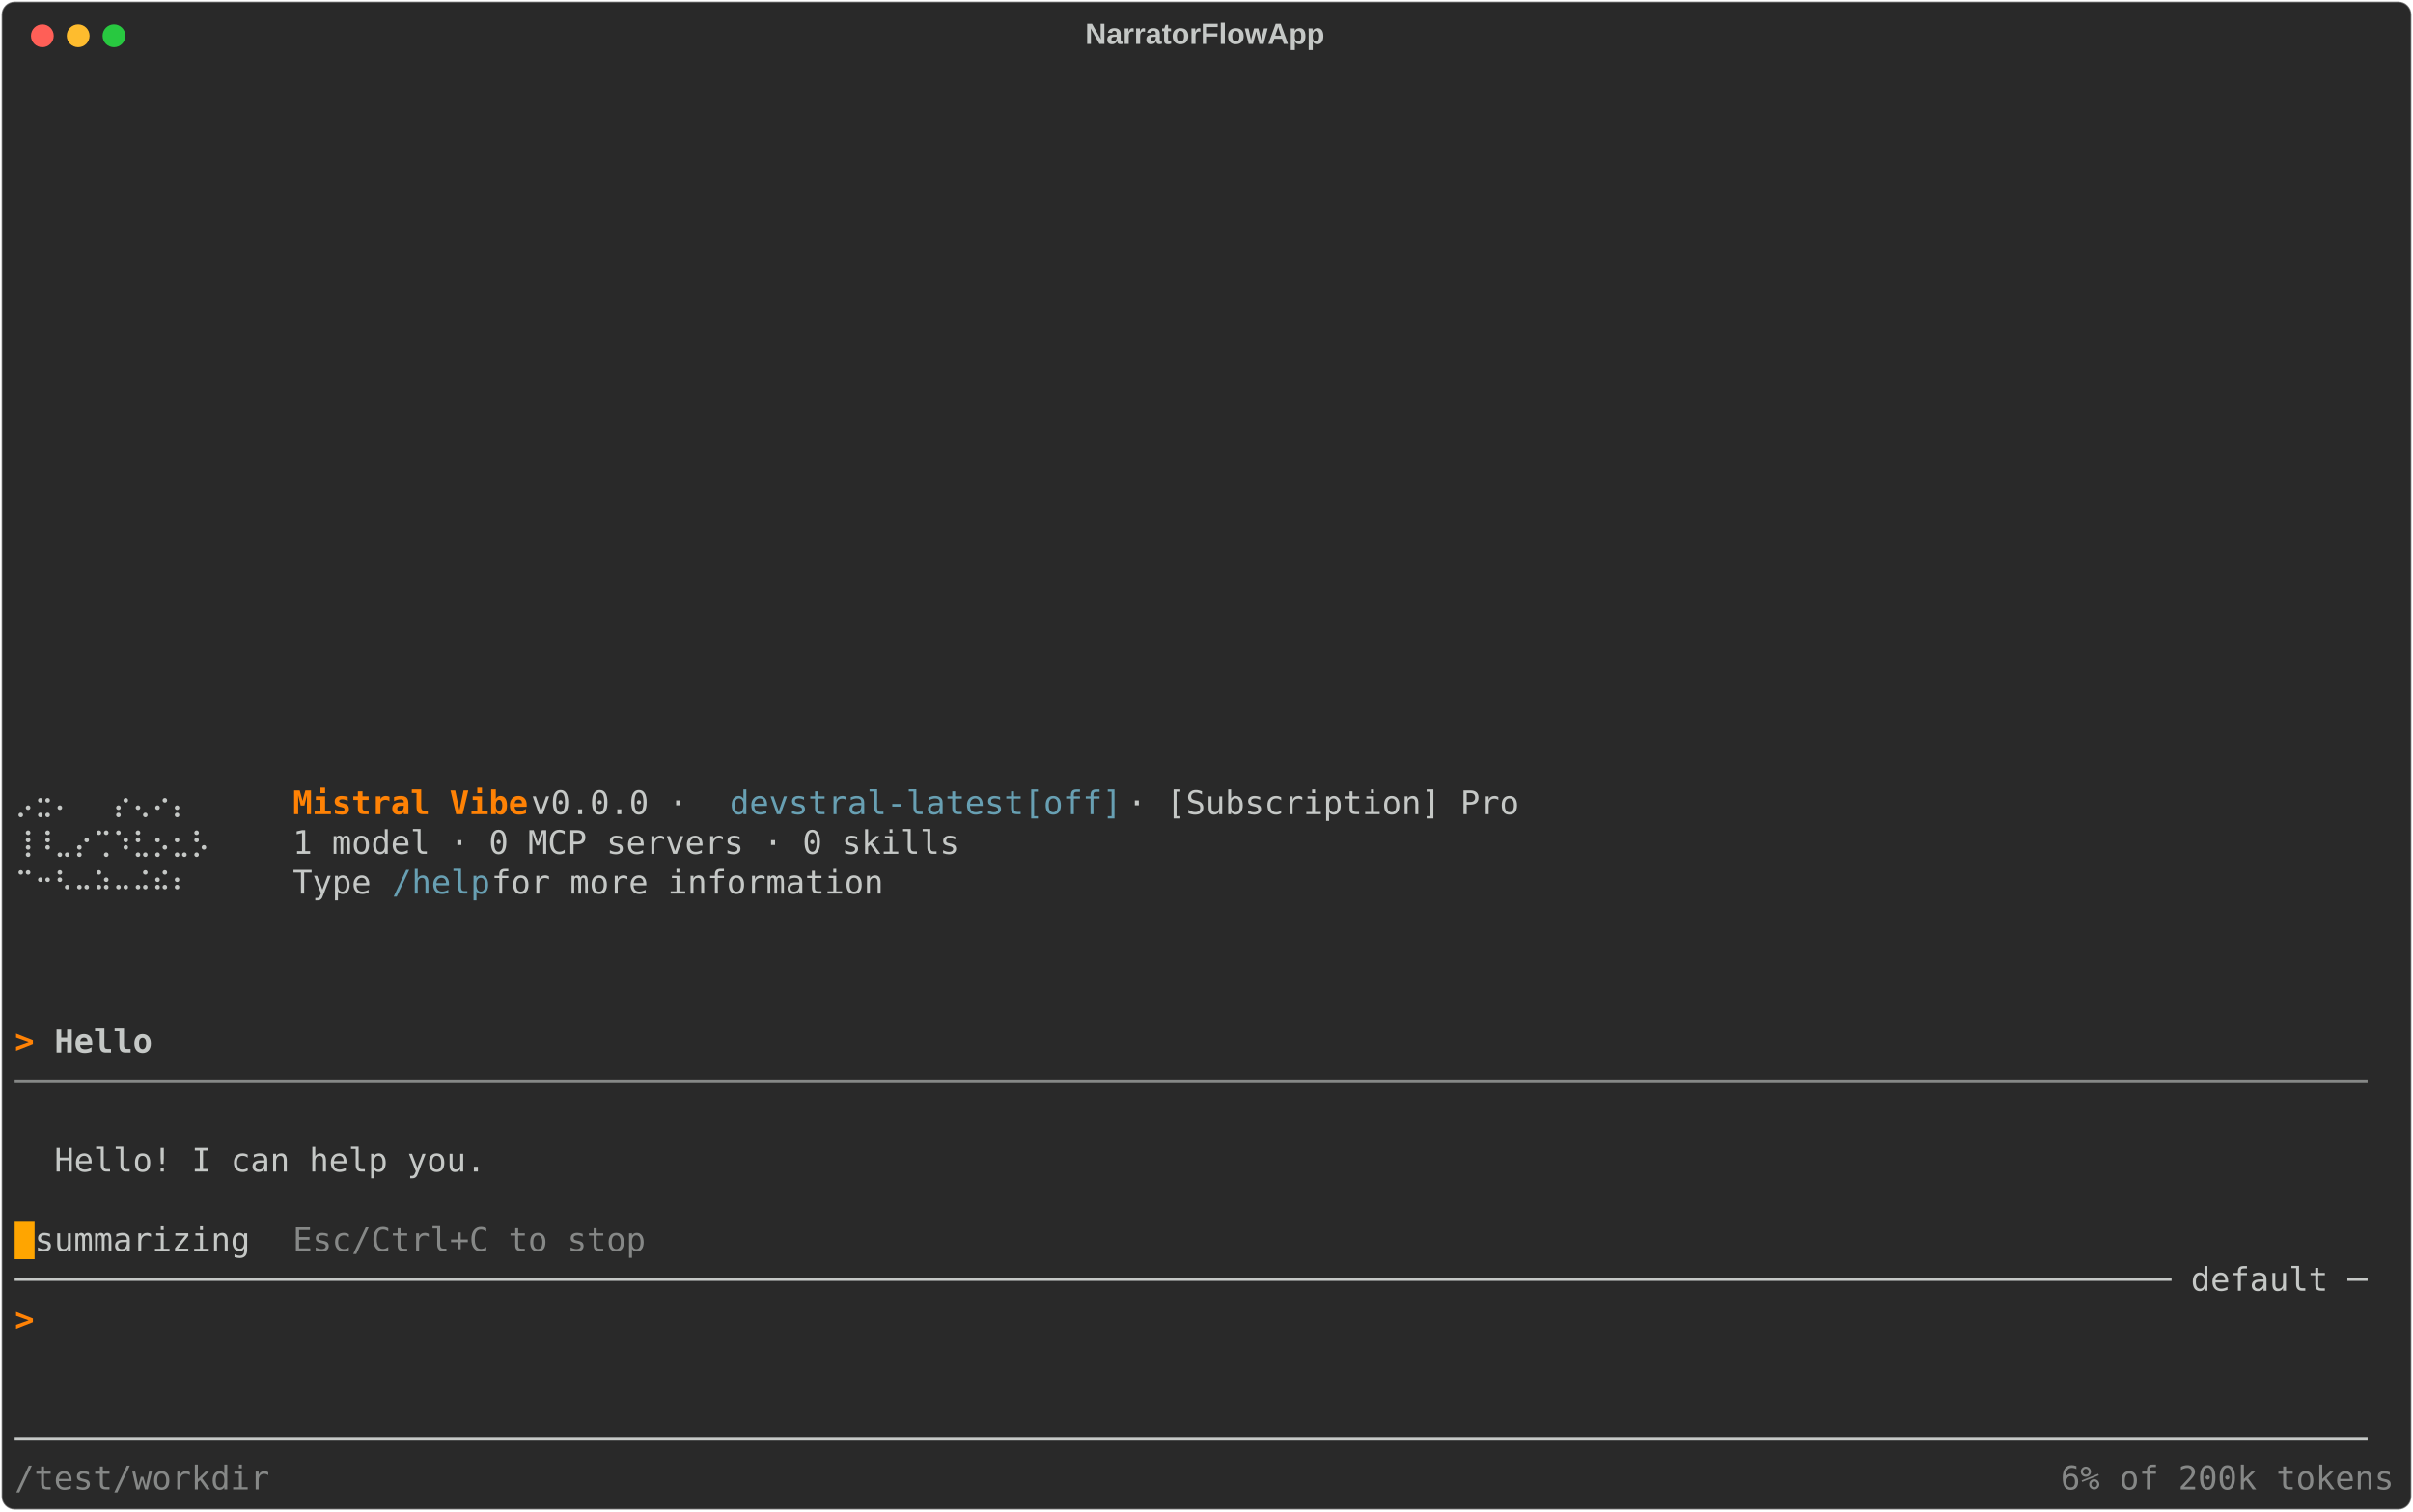
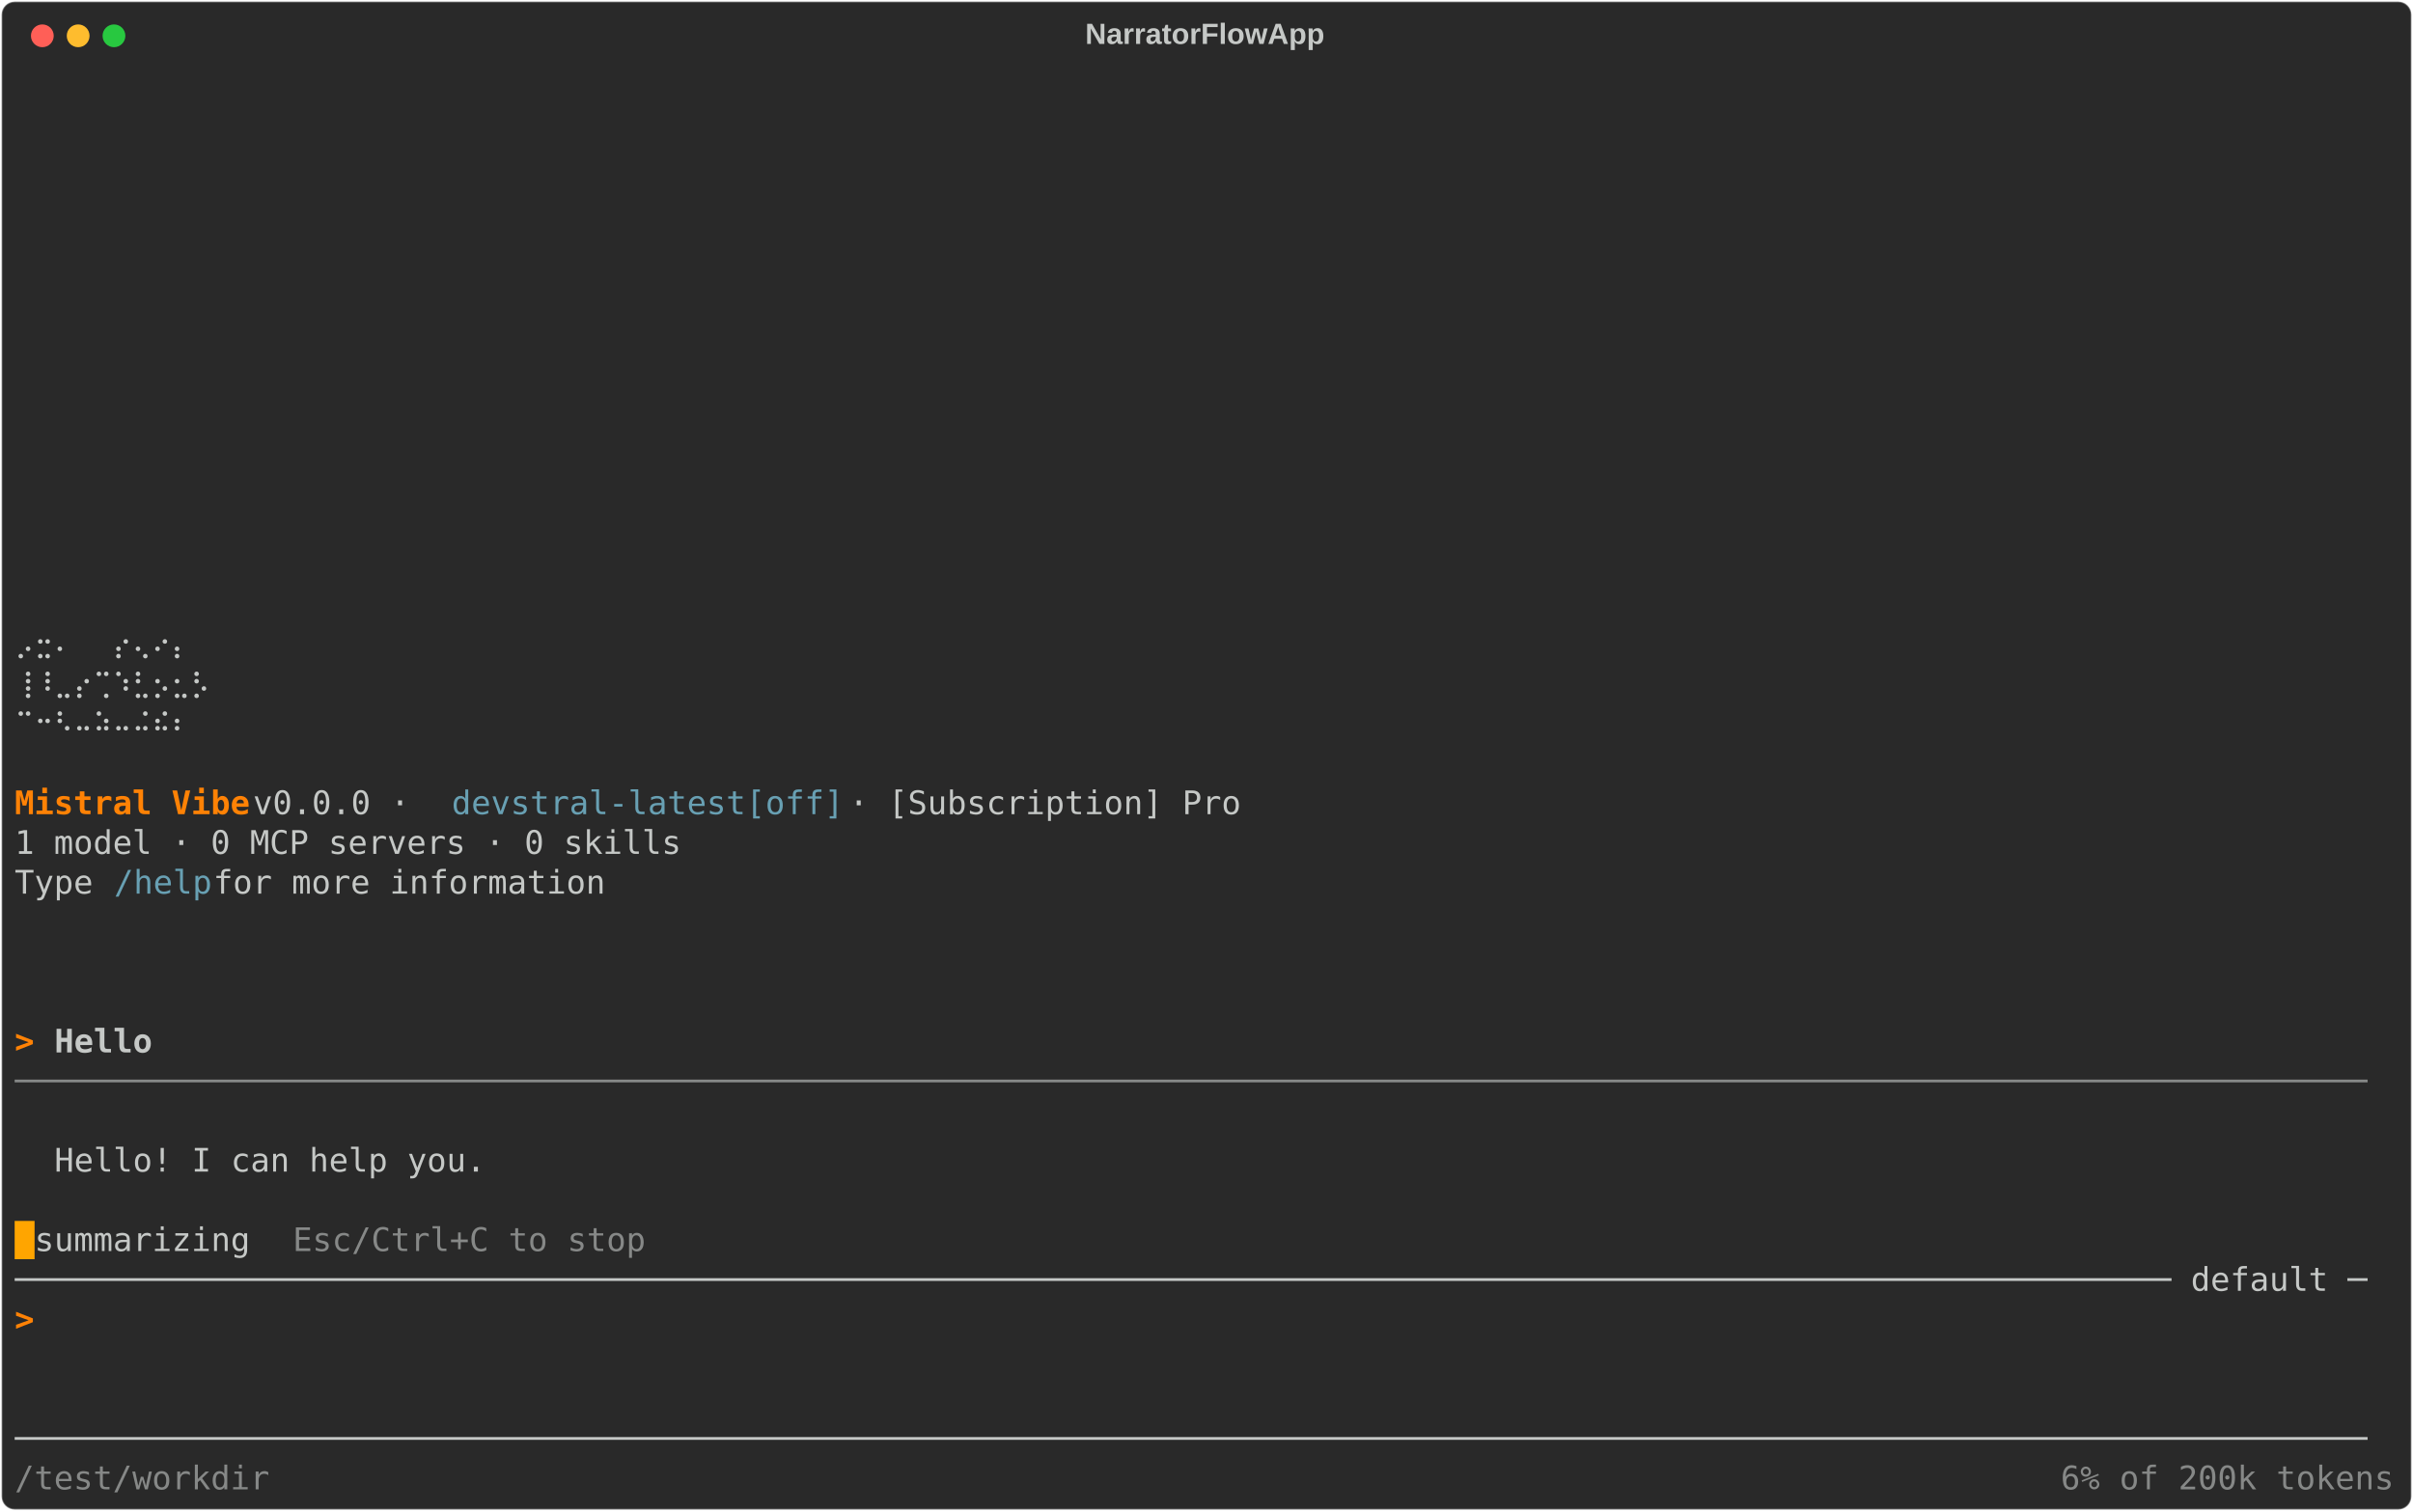
<svg xmlns="http://www.w3.org/2000/svg" class="rich-terminal" viewBox="0 0 1482 928.4">
  <style>

    @font-face {
        font-family: "Fira Code";
        src: local("FiraCode-Regular"),
                url("https://cdnjs.cloudflare.com/ajax/libs/firacode/6.2.0/woff2/FiraCode-Regular.woff2") format("woff2"),
                url("https://cdnjs.cloudflare.com/ajax/libs/firacode/6.2.0/woff/FiraCode-Regular.woff") format("woff");
        font-style: normal;
        font-weight: 400;
    }
    @font-face {
        font-family: "Fira Code";
        src: local("FiraCode-Bold"),
                url("https://cdnjs.cloudflare.com/ajax/libs/firacode/6.2.0/woff2/FiraCode-Bold.woff2") format("woff2"),
                url("https://cdnjs.cloudflare.com/ajax/libs/firacode/6.2.0/woff/FiraCode-Bold.woff") format("woff");
        font-style: bold;
        font-weight: 700;
    }

    .terminal-matrix {
        font-family: Fira Code, monospace;
        font-size: 20px;
        line-height: 24.4px;
        font-variant-east-asian: full-width;
    }

    .terminal-title {
        font-size: 18px;
        font-weight: bold;
        font-family: arial;
    }

    .terminal-r1 { fill: #c5c8c6 }
.terminal-r2 { fill: #ff8205;font-weight: bold }
.terminal-r3 { fill: #68a0b3 }
.terminal-r4 { fill: #c5c8c6;font-weight: bold }
.terminal-r5 { fill: #868887 }
.terminal-r6 { fill: #ffa500;font-weight: bold }
    </style>
  <defs>
    <clipPath id="terminal-clip-terminal">
      <rect x="0" y="0" width="1463.0" height="877.4" />
    </clipPath>
    <clipPath id="terminal-line-0">
      <rect x="0" y="1.5" width="1464" height="24.65" />
    </clipPath>
    <clipPath id="terminal-line-1">
      <rect x="0" y="25.9" width="1464" height="24.65" />
    </clipPath>
    <clipPath id="terminal-line-2">
      <rect x="0" y="50.3" width="1464" height="24.65" />
    </clipPath>
    <clipPath id="terminal-line-3">
      <rect x="0" y="74.7" width="1464" height="24.65" />
    </clipPath>
    <clipPath id="terminal-line-4">
      <rect x="0" y="99.1" width="1464" height="24.65" />
    </clipPath>
    <clipPath id="terminal-line-5">
      <rect x="0" y="123.5" width="1464" height="24.65" />
    </clipPath>
    <clipPath id="terminal-line-6">
      <rect x="0" y="147.9" width="1464" height="24.65" />
    </clipPath>
    <clipPath id="terminal-line-7">
      <rect x="0" y="172.3" width="1464" height="24.65" />
    </clipPath>
    <clipPath id="terminal-line-8">
      <rect x="0" y="196.7" width="1464" height="24.65" />
    </clipPath>
    <clipPath id="terminal-line-9">
      <rect x="0" y="221.1" width="1464" height="24.65" />
    </clipPath>
    <clipPath id="terminal-line-10">
      <rect x="0" y="245.5" width="1464" height="24.65" />
    </clipPath>
    <clipPath id="terminal-line-11">
      <rect x="0" y="269.9" width="1464" height="24.65" />
    </clipPath>
    <clipPath id="terminal-line-12">
      <rect x="0" y="294.3" width="1464" height="24.65" />
    </clipPath>
    <clipPath id="terminal-line-13">
      <rect x="0" y="318.7" width="1464" height="24.65" />
    </clipPath>
    <clipPath id="terminal-line-14">
      <rect x="0" y="343.1" width="1464" height="24.65" />
    </clipPath>
    <clipPath id="terminal-line-15">
      <rect x="0" y="367.5" width="1464" height="24.65" />
    </clipPath>
    <clipPath id="terminal-line-16">
      <rect x="0" y="391.9" width="1464" height="24.65" />
    </clipPath>
    <clipPath id="terminal-line-17">
      <rect x="0" y="416.3" width="1464" height="24.65" />
    </clipPath>
    <clipPath id="terminal-line-18">
      <rect x="0" y="440.7" width="1464" height="24.65" />
    </clipPath>
    <clipPath id="terminal-line-19">
      <rect x="0" y="465.1" width="1464" height="24.65" />
    </clipPath>
    <clipPath id="terminal-line-20">
      <rect x="0" y="489.5" width="1464" height="24.65" />
    </clipPath>
    <clipPath id="terminal-line-21">
      <rect x="0" y="513.9" width="1464" height="24.65" />
    </clipPath>
    <clipPath id="terminal-line-22">
      <rect x="0" y="538.3" width="1464" height="24.65" />
    </clipPath>
    <clipPath id="terminal-line-23">
      <rect x="0" y="562.7" width="1464" height="24.65" />
    </clipPath>
    <clipPath id="terminal-line-24">
      <rect x="0" y="587.1" width="1464" height="24.65" />
    </clipPath>
    <clipPath id="terminal-line-25">
      <rect x="0" y="611.5" width="1464" height="24.65" />
    </clipPath>
    <clipPath id="terminal-line-26">
      <rect x="0" y="635.9" width="1464" height="24.65" />
    </clipPath>
    <clipPath id="terminal-line-27">
      <rect x="0" y="660.3" width="1464" height="24.65" />
    </clipPath>
    <clipPath id="terminal-line-28">
      <rect x="0" y="684.7" width="1464" height="24.65" />
    </clipPath>
    <clipPath id="terminal-line-29">
      <rect x="0" y="709.1" width="1464" height="24.65" />
    </clipPath>
    <clipPath id="terminal-line-30">
      <rect x="0" y="733.5" width="1464" height="24.65" />
    </clipPath>
    <clipPath id="terminal-line-31">
      <rect x="0" y="757.9" width="1464" height="24.65" />
    </clipPath>
    <clipPath id="terminal-line-32">
      <rect x="0" y="782.3" width="1464" height="24.65" />
    </clipPath>
    <clipPath id="terminal-line-33">
      <rect x="0" y="806.7" width="1464" height="24.65" />
    </clipPath>
    <clipPath id="terminal-line-34">
      <rect x="0" y="831.1" width="1464" height="24.65" />
    </clipPath>
  </defs>
  <rect fill="#292929" stroke="rgba(255,255,255,0.35)" stroke-width="1" x="1" y="1" width="1480" height="926.4" rx="8" />
  <text class="terminal-title" fill="#c5c8c6" text-anchor="middle" x="740" y="27">NarratorFlowApp</text>
  <g transform="translate(26,22)">
    <circle cx="0" cy="0" r="7" fill="#ff5f57" />
    <circle cx="22" cy="0" r="7" fill="#febc2e" />
    <circle cx="44" cy="0" r="7" fill="#28c840" />
  </g>
  <g transform="translate(9, 41)" clip-path="url(#terminal-clip-terminal)">
    <g class="terminal-matrix">
      <text class="terminal-r1" x="1464" y="20" textLength="12.2" clip-path="url(#terminal-line-0)">
</text>
      <text class="terminal-r1" x="1464" y="44.4" textLength="12.2" clip-path="url(#terminal-line-1)">
</text>
      <text class="terminal-r1" x="1464" y="68.8" textLength="12.2" clip-path="url(#terminal-line-2)">
</text>
      <text class="terminal-r1" x="1464" y="93.2" textLength="12.2" clip-path="url(#terminal-line-3)">
</text>
      <text class="terminal-r1" x="1464" y="117.6" textLength="12.2" clip-path="url(#terminal-line-4)">
</text>
      <text class="terminal-r1" x="1464" y="142" textLength="12.2" clip-path="url(#terminal-line-5)">
</text>
      <text class="terminal-r1" x="1464" y="166.4" textLength="12.2" clip-path="url(#terminal-line-6)">
</text>
      <text class="terminal-r1" x="1464" y="190.8" textLength="12.2" clip-path="url(#terminal-line-7)">
</text>
      <text class="terminal-r1" x="1464" y="215.2" textLength="12.2" clip-path="url(#terminal-line-8)">
</text>
      <text class="terminal-r1" x="1464" y="239.6" textLength="12.2" clip-path="url(#terminal-line-9)">
</text>
      <text class="terminal-r1" x="1464" y="264" textLength="12.2" clip-path="url(#terminal-line-10)">
</text>
      <text class="terminal-r1" x="1464" y="288.4" textLength="12.2" clip-path="url(#terminal-line-11)">
</text>
      <text class="terminal-r1" x="1464" y="312.8" textLength="12.2" clip-path="url(#terminal-line-12)">
</text>
      <text class="terminal-r1" x="1464" y="337.2" textLength="12.2" clip-path="url(#terminal-line-13)">
</text>
+       <text class="terminal-r1" x="0" y="361.6" textLength="134.2" clip-path="url(#terminal-line-14)">  ⡠⣒⠄  ⡔⢄⠔⡄</text>
      <text class="terminal-r1" x="1464" y="361.6" textLength="12.2" clip-path="url(#terminal-line-14)">
</text>
+       <text class="terminal-r1" x="0" y="386" textLength="134.2" clip-path="url(#terminal-line-15)"> ⢸⠸⣀⡔⢉⠱⣃⡢⣂⡣</text>
      <text class="terminal-r1" x="1464" y="386" textLength="12.2" clip-path="url(#terminal-line-15)">
</text>
+       <text class="terminal-r1" x="0" y="410.4" textLength="134.2" clip-path="url(#terminal-line-16)">  ⠉⠒⠣⠤⠵⠤⠬⠮⠆</text>
      <text class="terminal-r1" x="1464" y="410.4" textLength="12.2" clip-path="url(#terminal-line-16)">
</text>
      <text class="terminal-r1" x="1464" y="434.8" textLength="12.2" clip-path="url(#terminal-line-17)">
</text>
-       <text class="terminal-r1" x="0" y="459.2" textLength="134.2" clip-path="url(#terminal-line-18)">  ⡠⣒⠄  ⡔⢄⠔⡄</text>
-       <text class="terminal-r2" x="170.8" y="459.2" textLength="146.4" clip-path="url(#terminal-line-18)">Mistral Vibe</text>
-       <text class="terminal-r1" x="317.2" y="459.2" textLength="122" clip-path="url(#terminal-line-18)"> v0.0.0 · </text>
-       <text class="terminal-r3" x="439.2" y="459.2" textLength="244" clip-path="url(#terminal-line-18)">devstral-latest[off]</text>
-       <text class="terminal-r1" x="683.2" y="459.2" textLength="256.2" clip-path="url(#terminal-line-18)"> · [Subscription] Pro</text>
+       <text class="terminal-r2" x="0" y="459.2" textLength="146.4" clip-path="url(#terminal-line-18)">Mistral Vibe</text>
+       <text class="terminal-r1" x="146.4" y="459.2" textLength="122" clip-path="url(#terminal-line-18)"> v0.0.0 · </text>
+       <text class="terminal-r3" x="268.4" y="459.2" textLength="244" clip-path="url(#terminal-line-18)">devstral-latest[off]</text>
+       <text class="terminal-r1" x="512.4" y="459.2" textLength="256.2" clip-path="url(#terminal-line-18)"> · [Subscription] Pro</text>
      <text class="terminal-r1" x="1464" y="459.2" textLength="12.2" clip-path="url(#terminal-line-18)">
</text>
-       <text class="terminal-r1" x="0" y="483.6" textLength="134.2" clip-path="url(#terminal-line-19)"> ⢸⠸⣀⡔⢉⠱⣃⡢⣂⡣</text>
-       <text class="terminal-r1" x="170.8" y="483.6" textLength="414.8" clip-path="url(#terminal-line-19)">1 model · 0 MCP servers · 0 skills</text>
+       <text class="terminal-r1" x="0" y="483.6" textLength="414.8" clip-path="url(#terminal-line-19)">1 model · 0 MCP servers · 0 skills</text>
      <text class="terminal-r1" x="1464" y="483.6" textLength="12.2" clip-path="url(#terminal-line-19)">
</text>
-       <text class="terminal-r1" x="0" y="508" textLength="134.2" clip-path="url(#terminal-line-20)">  ⠉⠒⠣⠤⠵⠤⠬⠮⠆</text>
-       <text class="terminal-r1" x="170.8" y="508" textLength="61" clip-path="url(#terminal-line-20)">Type </text>
-       <text class="terminal-r3" x="231.8" y="508" textLength="61" clip-path="url(#terminal-line-20)">/help</text>
-       <text class="terminal-r1" x="292.8" y="508" textLength="256.2" clip-path="url(#terminal-line-20)"> for more information</text>
+       <text class="terminal-r1" x="0" y="508" textLength="61" clip-path="url(#terminal-line-20)">Type </text>
+       <text class="terminal-r3" x="61" y="508" textLength="61" clip-path="url(#terminal-line-20)">/help</text>
+       <text class="terminal-r1" x="122" y="508" textLength="256.2" clip-path="url(#terminal-line-20)"> for more information</text>
      <text class="terminal-r1" x="1464" y="508" textLength="12.2" clip-path="url(#terminal-line-20)">
</text>
      <text class="terminal-r1" x="1464" y="532.4" textLength="12.2" clip-path="url(#terminal-line-21)">
</text>
      <text class="terminal-r1" x="1464" y="556.8" textLength="12.2" clip-path="url(#terminal-line-22)">
</text>
      <text class="terminal-r1" x="1464" y="581.2" textLength="12.2" clip-path="url(#terminal-line-23)">
</text>
      <text class="terminal-r2" x="0" y="605.6" textLength="24.4" clip-path="url(#terminal-line-24)">&gt; </text>
      <text class="terminal-r4" x="24.4" y="605.6" textLength="61" clip-path="url(#terminal-line-24)">Hello</text>
      <text class="terminal-r1" x="1464" y="605.6" textLength="12.2" clip-path="url(#terminal-line-24)">
</text>
      <text class="terminal-r5" x="0" y="630" textLength="1464" clip-path="url(#terminal-line-25)">────────────────────────────────────────────────────────────────────────────────────────────────────────────────────────</text>
      <text class="terminal-r1" x="1464" y="630" textLength="12.2" clip-path="url(#terminal-line-25)">
</text>
      <text class="terminal-r1" x="1464" y="654.4" textLength="12.2" clip-path="url(#terminal-line-26)">
</text>
      <text class="terminal-r1" x="24.4" y="678.8" textLength="268.4" clip-path="url(#terminal-line-27)">Hello! I can help you.</text>
      <text class="terminal-r1" x="1464" y="678.8" textLength="12.2" clip-path="url(#terminal-line-27)">
</text>
      <text class="terminal-r1" x="1464" y="703.2" textLength="12.2" clip-path="url(#terminal-line-28)">
</text>
      <text class="terminal-r6" x="0" y="727.6" textLength="12.2" clip-path="url(#terminal-line-29)">█</text>
      <text class="terminal-r1" x="12.2" y="727.6" textLength="158.6" clip-path="url(#terminal-line-29)"> summarizing </text>
      <text class="terminal-r5" x="170.8" y="727.6" textLength="219.6" clip-path="url(#terminal-line-29)">Esc/Ctrl+C to stop</text>
      <text class="terminal-r1" x="1464" y="727.6" textLength="12.2" clip-path="url(#terminal-line-29)">
</text>
      <text class="terminal-r1" x="0" y="752" textLength="1464" clip-path="url(#terminal-line-30)">────────────────────────────────────────────────────────────────────────────────────────────────────────────── default ─</text>
      <text class="terminal-r1" x="1464" y="752" textLength="12.2" clip-path="url(#terminal-line-30)">
</text>
      <text class="terminal-r2" x="0" y="776.4" textLength="12.2" clip-path="url(#terminal-line-31)">&gt;</text>
      <text class="terminal-r1" x="1464" y="776.4" textLength="12.2" clip-path="url(#terminal-line-31)">
</text>
      <text class="terminal-r1" x="1464" y="800.8" textLength="12.2" clip-path="url(#terminal-line-32)">
</text>
      <text class="terminal-r1" x="1464" y="825.2" textLength="12.2" clip-path="url(#terminal-line-33)">
</text>
      <text class="terminal-r1" x="0" y="849.6" textLength="1464" clip-path="url(#terminal-line-34)">────────────────────────────────────────────────────────────────────────────────────────────────────────────────────────</text>
      <text class="terminal-r1" x="1464" y="849.6" textLength="12.2" clip-path="url(#terminal-line-34)">
</text>
      <text class="terminal-r5" x="0" y="874" textLength="158.6" clip-path="url(#terminal-line-35)">/test/workdir</text>
      <text class="terminal-r5" x="1256.6" y="874" textLength="207.4" clip-path="url(#terminal-line-35)">6% of 200k tokens</text>
    </g>
  </g>
</svg>
